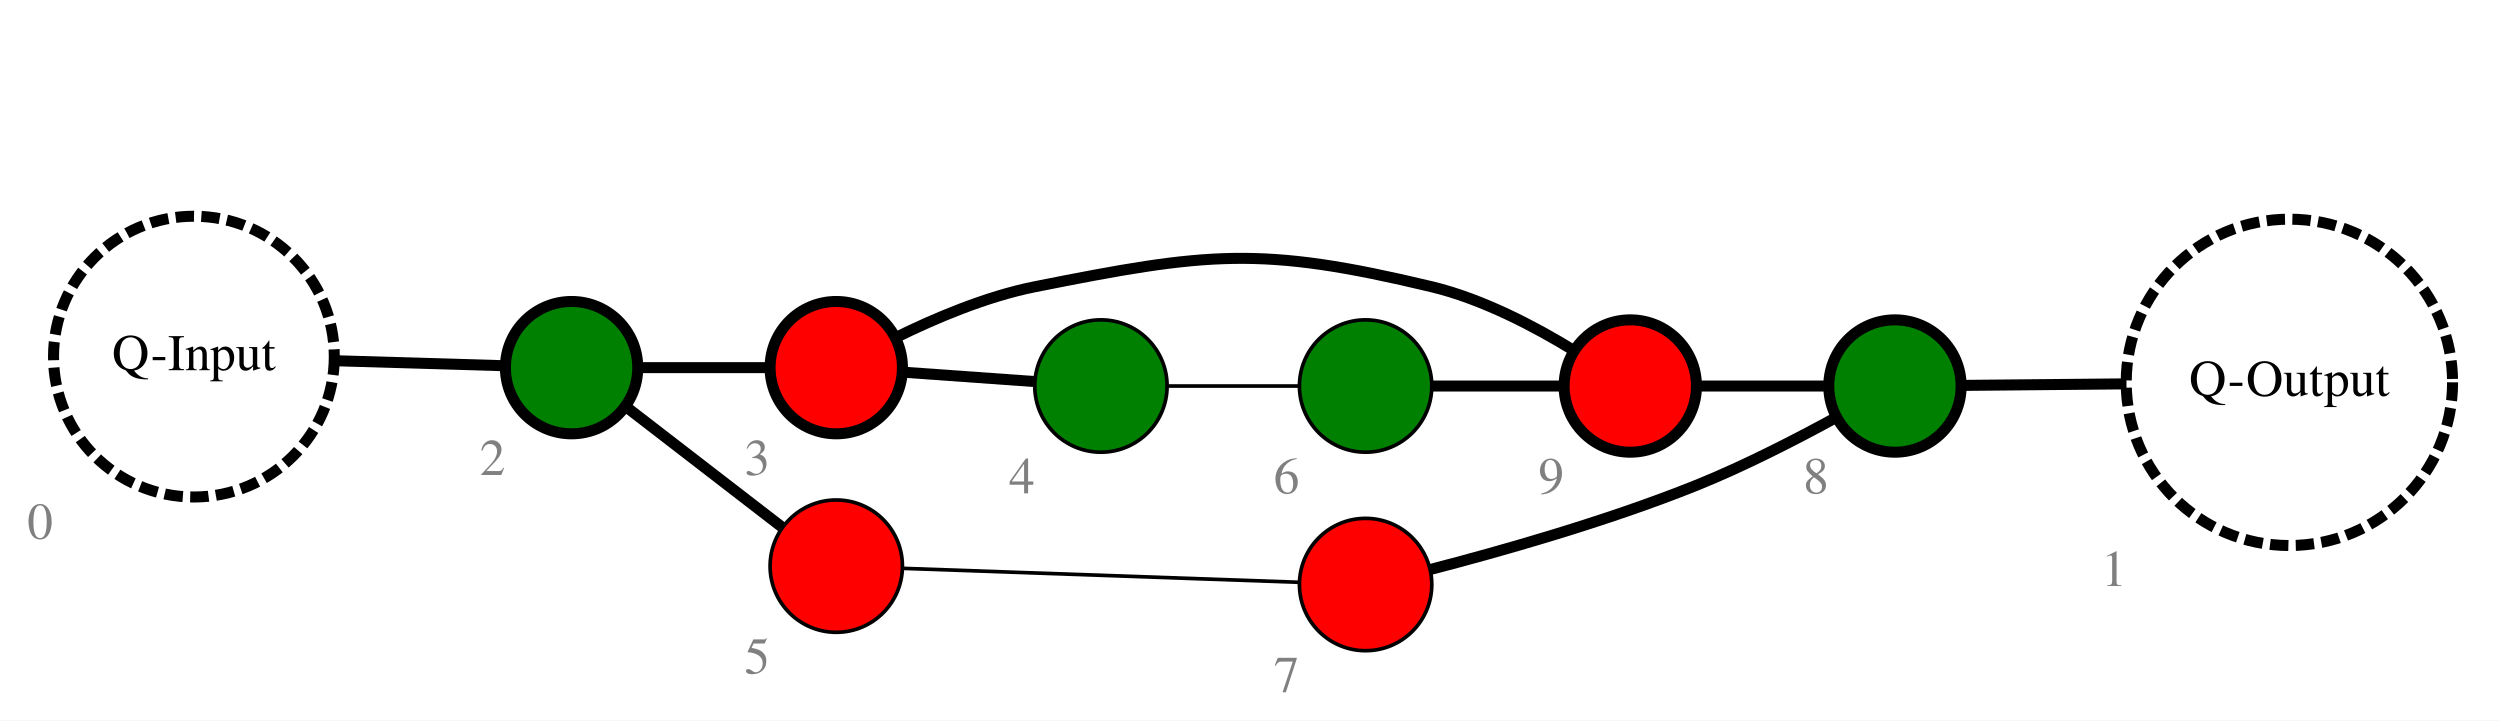
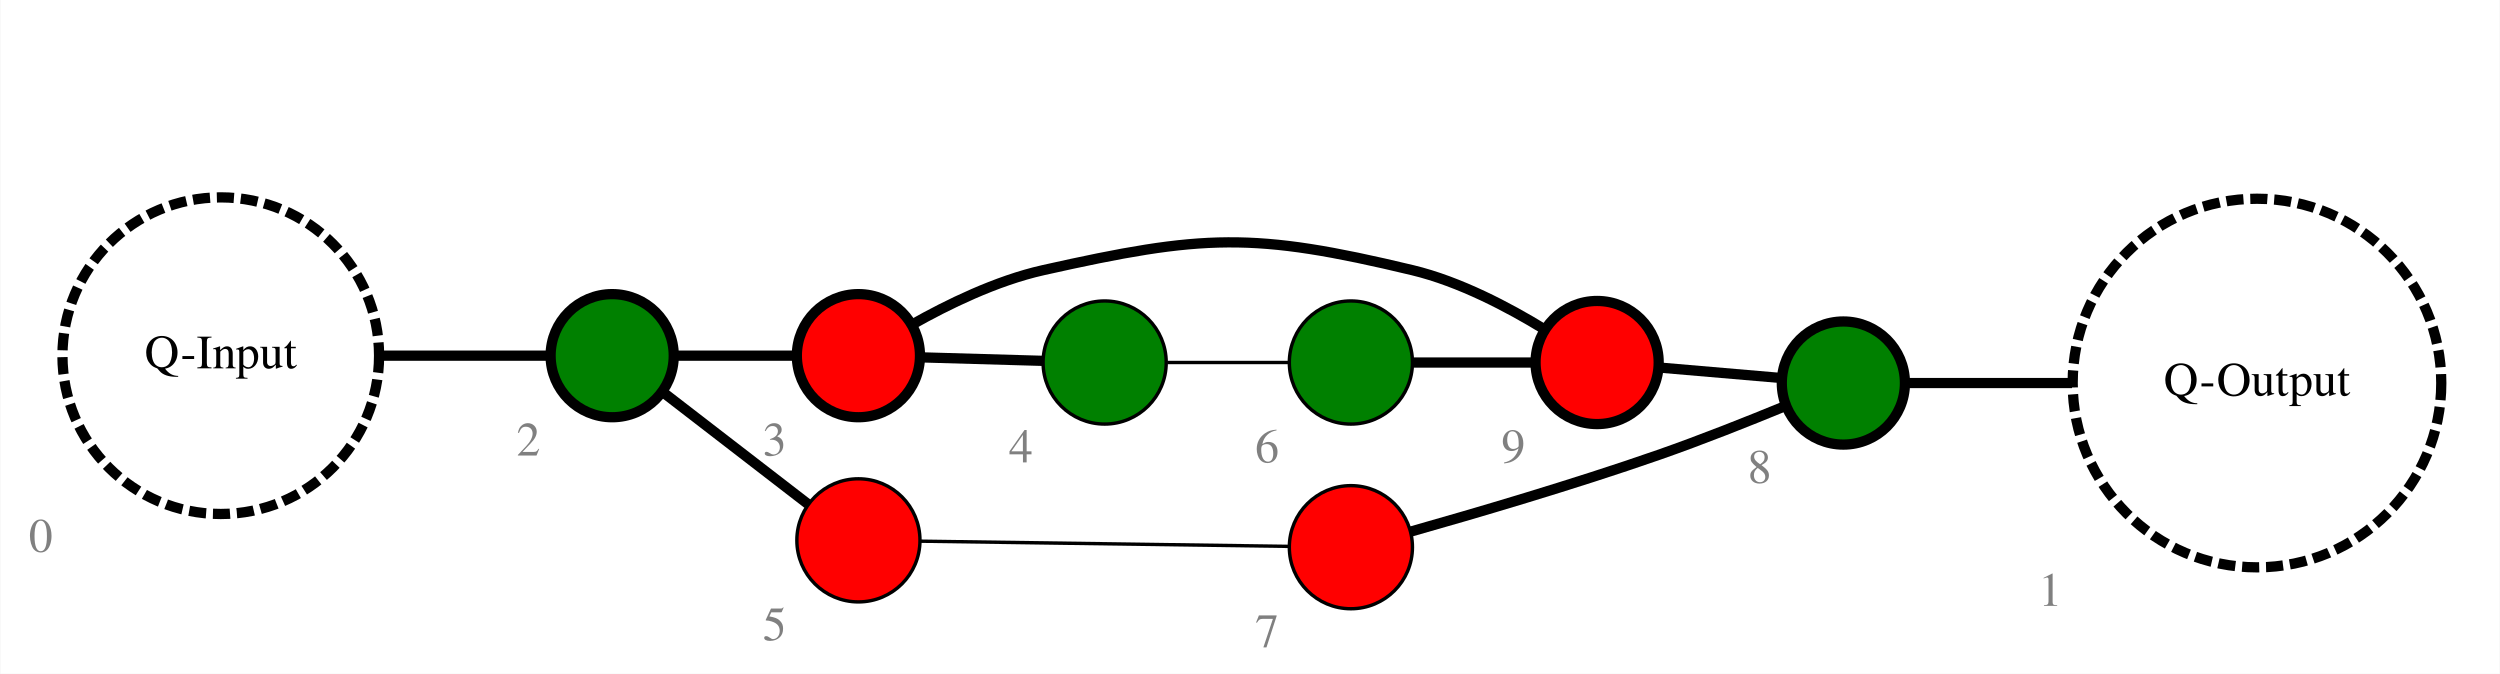
- <svg xmlns="http://www.w3.org/2000/svg" xmlns:xlink="http://www.w3.org/1999/xlink" width="680pt" height="196pt" viewBox="0.00 0.00 680.08 196.00">
-   <g id="graph0" class="graph" transform="scale(1 1) rotate(0) translate(4 192)">
-     <polygon fill="white" stroke="none" points="-4,4 -4,-192 676.08,-192 676.08,4 -4,4" />
+ <svg xmlns="http://www.w3.org/2000/svg" xmlns:xlink="http://www.w3.org/1999/xlink" width="731pt" height="197pt" viewBox="0.00 0.00 730.78 197.00">
+   <g id="graph0" class="graph" transform="scale(1 1) rotate(0) translate(4 193)">
+     <polygon fill="white" stroke="transparent" points="-4,4 -4,-193 726.78,-193 726.78,4 -4,4" />
    <g id="node1" class="node">
      <g id="a_node1">
        <a xlink:title="Q-Input">
-           <ellipse fill="white" stroke="black" stroke-width="3" stroke-dasharray="5,2" cx="48.75" cy="-95" rx="38.19" ry="38.19" />
-           <text text-anchor="middle" x="48.75" y="-91.3" font-family="Times,serif" font-size="14.00">Q-Input</text>
+           <ellipse fill="white" stroke="black" stroke-width="3" stroke-dasharray="5,2" cx="60.44" cy="-89" rx="46.29" ry="46.29" />
+           <text text-anchor="middle" x="60.44" y="-85.3" font-family="Times,serif" font-size="14.00">Q-Input</text>
        </a>
      </g>
-       <text text-anchor="start" x="3.4" y="-45.45" font-family="Times,serif" font-size="14.00" fill="grey">0</text>
+       <text text-anchor="start" x="4.3" y="-31.65" font-family="Times,serif" font-size="14.00" fill="grey">0</text>
    </g>
    <g id="node3" class="node">
      <g id="a_node3">
        <a xlink:title="Q-Z(0.0)">
-           <ellipse fill="green" stroke="black" stroke-width="3" cx="151.49" cy="-92" rx="18" ry="18" />
+           <ellipse fill="green" stroke="black" stroke-width="3" cx="174.89" cy="-89" rx="18" ry="18" />
        </a>
      </g>
-       <text text-anchor="start" x="126.49" y="-62.8" font-family="Times,serif" font-size="14.00" fill="grey">2</text>
+       <text text-anchor="start" x="146.89" y="-59.8" font-family="Times,serif" font-size="14.00" fill="grey">2</text>
    </g>
    <g id="edge2" class="edge">
-       <path fill="none" stroke="black" stroke-width="3" d="M87.26,-93.88C103.15,-93.41 120.87,-92.88 133.49,-92.51" />
+       <path fill="none" stroke="black" stroke-width="3" d="M106.86,-89C124.41,-89 143.43,-89 156.7,-89" />
    </g>
    <g id="node2" class="node">
      <g id="a_node2">
        <a xlink:title="Q-Output">
-           <ellipse fill="white" stroke="black" stroke-width="3" stroke-dasharray="5,2" cx="618.79" cy="-88" rx="44.39" ry="44.39" />
-           <text text-anchor="middle" x="618.79" y="-84.3" font-family="Times,serif" font-size="14.00">Q-Output</text>
+           <ellipse fill="white" stroke="black" stroke-width="3" stroke-dasharray="5,2" cx="655.83" cy="-81" rx="53.89" ry="53.89" />
+           <text text-anchor="middle" x="655.83" y="-77.3" font-family="Times,serif" font-size="14.00">Q-Output</text>
        </a>
      </g>
-       <text text-anchor="start" x="567.59" y="-32.6" font-family="Times,serif" font-size="14.00" fill="grey">1</text>
+       <text text-anchor="start" x="591.89" y="-15.85" font-family="Times,serif" font-size="14.00" fill="grey">1</text>
    </g>
    <g id="node4" class="node">
      <g id="a_node4">
        <a xlink:title="Q-X(0.0)">
-           <ellipse fill="red" stroke="black" stroke-width="3" cx="223.49" cy="-92" rx="18" ry="18" />
+           <ellipse fill="red" stroke="black" stroke-width="3" cx="246.89" cy="-89" rx="18" ry="18" />
        </a>
      </g>
-       <text text-anchor="start" x="198.49" y="-62.8" font-family="Times,serif" font-size="14.00" fill="grey">3</text>
+       <text text-anchor="start" x="218.89" y="-59.8" font-family="Times,serif" font-size="14.00" fill="grey">3</text>
    </g>
    <g id="edge3" class="edge">
-       <path fill="none" stroke="black" stroke-width="3" d="M169.79,-92C180.65,-92 194.57,-92 205.39,-92" />
+       <path fill="none" stroke="black" stroke-width="3" d="M193.19,-89C204.04,-89 217.97,-89 228.78,-89" />
    </g>
    <g id="node6" class="node">
      <g id="a_node6">
        <a xlink:title="C-X(0.0)">
-           <ellipse fill="red" stroke="black" cx="223.49" cy="-38" rx="18" ry="18" />
+           <ellipse fill="red" stroke="black" cx="246.89" cy="-35" rx="18" ry="18" />
        </a>
      </g>
-       <text text-anchor="start" x="198.49" y="-8.8" font-family="Times,serif" font-size="14.00" fill="grey">5</text>
+       <text text-anchor="start" x="218.89" y="-5.8" font-family="Times,serif" font-size="14.00" fill="grey">5</text>
    </g>
    <g id="edge4" class="edge">
-       <path fill="none" stroke="black" stroke-width="3" d="M166.32,-81.33C178.59,-71.86 196.43,-58.11 208.69,-48.65" />
+       <path fill="none" stroke="black" stroke-width="3" d="M189.72,-78.33C201.99,-68.86 219.82,-55.11 232.09,-45.65" />
    </g>
    <g id="node5" class="node">
      <g id="a_node5">
        <a xlink:title="C-Z(0.0)">
-           <ellipse fill="green" stroke="black" cx="295.49" cy="-87" rx="18" ry="18" />
+           <ellipse fill="green" stroke="black" cx="318.89" cy="-87" rx="18" ry="18" />
        </a>
      </g>
-       <text text-anchor="start" x="270.49" y="-57.8" font-family="Times,serif" font-size="14.00" fill="grey">4</text>
+       <text text-anchor="start" x="290.89" y="-57.8" font-family="Times,serif" font-size="14.00" fill="grey">4</text>
    </g>
    <g id="edge5" class="edge">
-       <path fill="none" stroke="black" stroke-width="3" d="M241.79,-90.76C252.65,-89.99 266.57,-88.99 277.39,-88.22" />
+       <path fill="none" stroke="black" stroke-width="3" d="M265.19,-88.51C276.04,-88.2 289.97,-87.8 300.78,-87.49" />
    </g>
    <g id="node10" class="node">
      <g id="a_node10">
        <a xlink:title="Q-X(0.0)">
-           <ellipse fill="red" stroke="black" stroke-width="3" cx="439.49" cy="-87" rx="18" ry="18" />
+           <ellipse fill="red" stroke="black" stroke-width="3" cx="462.89" cy="-87" rx="18" ry="18" />
        </a>
      </g>
-       <text text-anchor="start" x="414.49" y="-57.8" font-family="Times,serif" font-size="14.00" fill="grey">9</text>
+       <text text-anchor="start" x="434.89" y="-57.8" font-family="Times,serif" font-size="14.00" fill="grey">9</text>
    </g>
    <g id="edge1" class="edge">
-       <path fill="none" stroke="black" stroke-width="3" d="M239.75,-100.22C250.08,-105.31 264.2,-111.35 277.49,-114 324.57,-123.38 338.82,-125.2 385.49,-114 399.35,-110.67 413.67,-103.09 423.92,-96.8" />
+       <path fill="none" stroke="black" stroke-width="3" d="M262.56,-98.08C272.86,-103.91 287.19,-110.93 300.89,-114 347.73,-124.49 362.22,-125.2 408.89,-114 422.75,-110.67 437.06,-103.09 447.32,-96.8" />
    </g>
    <g id="node7" class="node">
      <g id="a_node7">
        <a xlink:title="C-Z(0.0)">
-           <ellipse fill="green" stroke="black" cx="367.49" cy="-87" rx="18" ry="18" />
+           <ellipse fill="green" stroke="black" cx="390.89" cy="-87" rx="18" ry="18" />
        </a>
      </g>
-       <text text-anchor="start" x="342.49" y="-57.8" font-family="Times,serif" font-size="14.00" fill="grey">6</text>
+       <text text-anchor="start" x="362.89" y="-57.8" font-family="Times,serif" font-size="14.00" fill="grey">6</text>
    </g>
    <g id="edge8" class="edge">
-       <path fill="none" stroke="black" d="M313.79,-87C324.65,-87 338.57,-87 349.39,-87" />
+       <path fill="none" stroke="black" d="M337.19,-87C348.04,-87 361.97,-87 372.78,-87" />
    </g>
    <g id="node8" class="node">
      <g id="a_node8">
        <a xlink:title="C-X(0.0)">
-           <ellipse fill="red" stroke="black" cx="367.49" cy="-33" rx="18" ry="18" />
+           <ellipse fill="red" stroke="black" cx="390.89" cy="-33" rx="18" ry="18" />
        </a>
      </g>
-       <text text-anchor="start" x="342.49" y="-3.8" font-family="Times,serif" font-size="14.00" fill="grey">7</text>
+       <text text-anchor="start" x="362.89" y="-3.8" font-family="Times,serif" font-size="14.00" fill="grey">7</text>
    </g>
    <g id="edge6" class="edge">
-       <path fill="none" stroke="black" d="M241.62,-37.4C268.91,-36.44 321.97,-34.57 349.3,-33.61" />
+       <path fill="none" stroke="black" d="M265.02,-34.76C292.31,-34.37 345.37,-33.63 372.7,-33.24" />
    </g>
    <g id="edge9" class="edge">
-       <path fill="none" stroke="black" stroke-width="3" d="M385.79,-87C396.65,-87 410.57,-87 421.39,-87" />
+       <path fill="none" stroke="black" stroke-width="3" d="M409.19,-87C420.04,-87 433.97,-87 444.78,-87" />
    </g>
    <g id="node9" class="node">
      <g id="a_node9">
        <a xlink:title="Q-Z(0.0)">
-           <ellipse fill="green" stroke="black" stroke-width="3" cx="511.49" cy="-87" rx="18" ry="18" />
+           <ellipse fill="green" stroke="black" stroke-width="3" cx="534.89" cy="-81" rx="18" ry="18" />
        </a>
      </g>
-       <text text-anchor="start" x="486.49" y="-57.8" font-family="Times,serif" font-size="14.00" fill="grey">8</text>
+       <text text-anchor="start" x="506.89" y="-51.8" font-family="Times,serif" font-size="14.00" fill="grey">8</text>
    </g>
    <g id="edge7" class="edge">
-       <path fill="none" stroke="black" stroke-width="3" d="M385.2,-37.12C403.31,-41.81 432.93,-50.11 457.49,-60 470.71,-65.32 485.08,-72.75 495.52,-78.47" />
+       <path fill="none" stroke="black" stroke-width="3" d="M408.42,-37.57C426.39,-42.65 455.89,-51.27 480.89,-60 493.41,-64.37 507.34,-69.92 517.78,-74.22" />
    </g>
    <g id="edge11" class="edge">
-       <path fill="none" stroke="black" stroke-width="3" d="M529.88,-87.17C542.03,-87.28 558.81,-87.44 574.47,-87.59" />
+       <path fill="none" stroke="black" stroke-width="3" d="M552.93,-81C565.78,-81 584.14,-81 601.74,-81" />
    </g>
    <g id="edge10" class="edge">
-       <path fill="none" stroke="black" stroke-width="3" d="M457.79,-87C468.65,-87 482.57,-87 493.39,-87" />
+       <path fill="none" stroke="black" stroke-width="3" d="M480.83,-85.55C491.68,-84.62 505.71,-83.42 516.61,-82.48" />
    </g>
    <g id="node11" class="node">
</g>
    <g id="node12" class="node">
</g>
  </g>
</svg>
